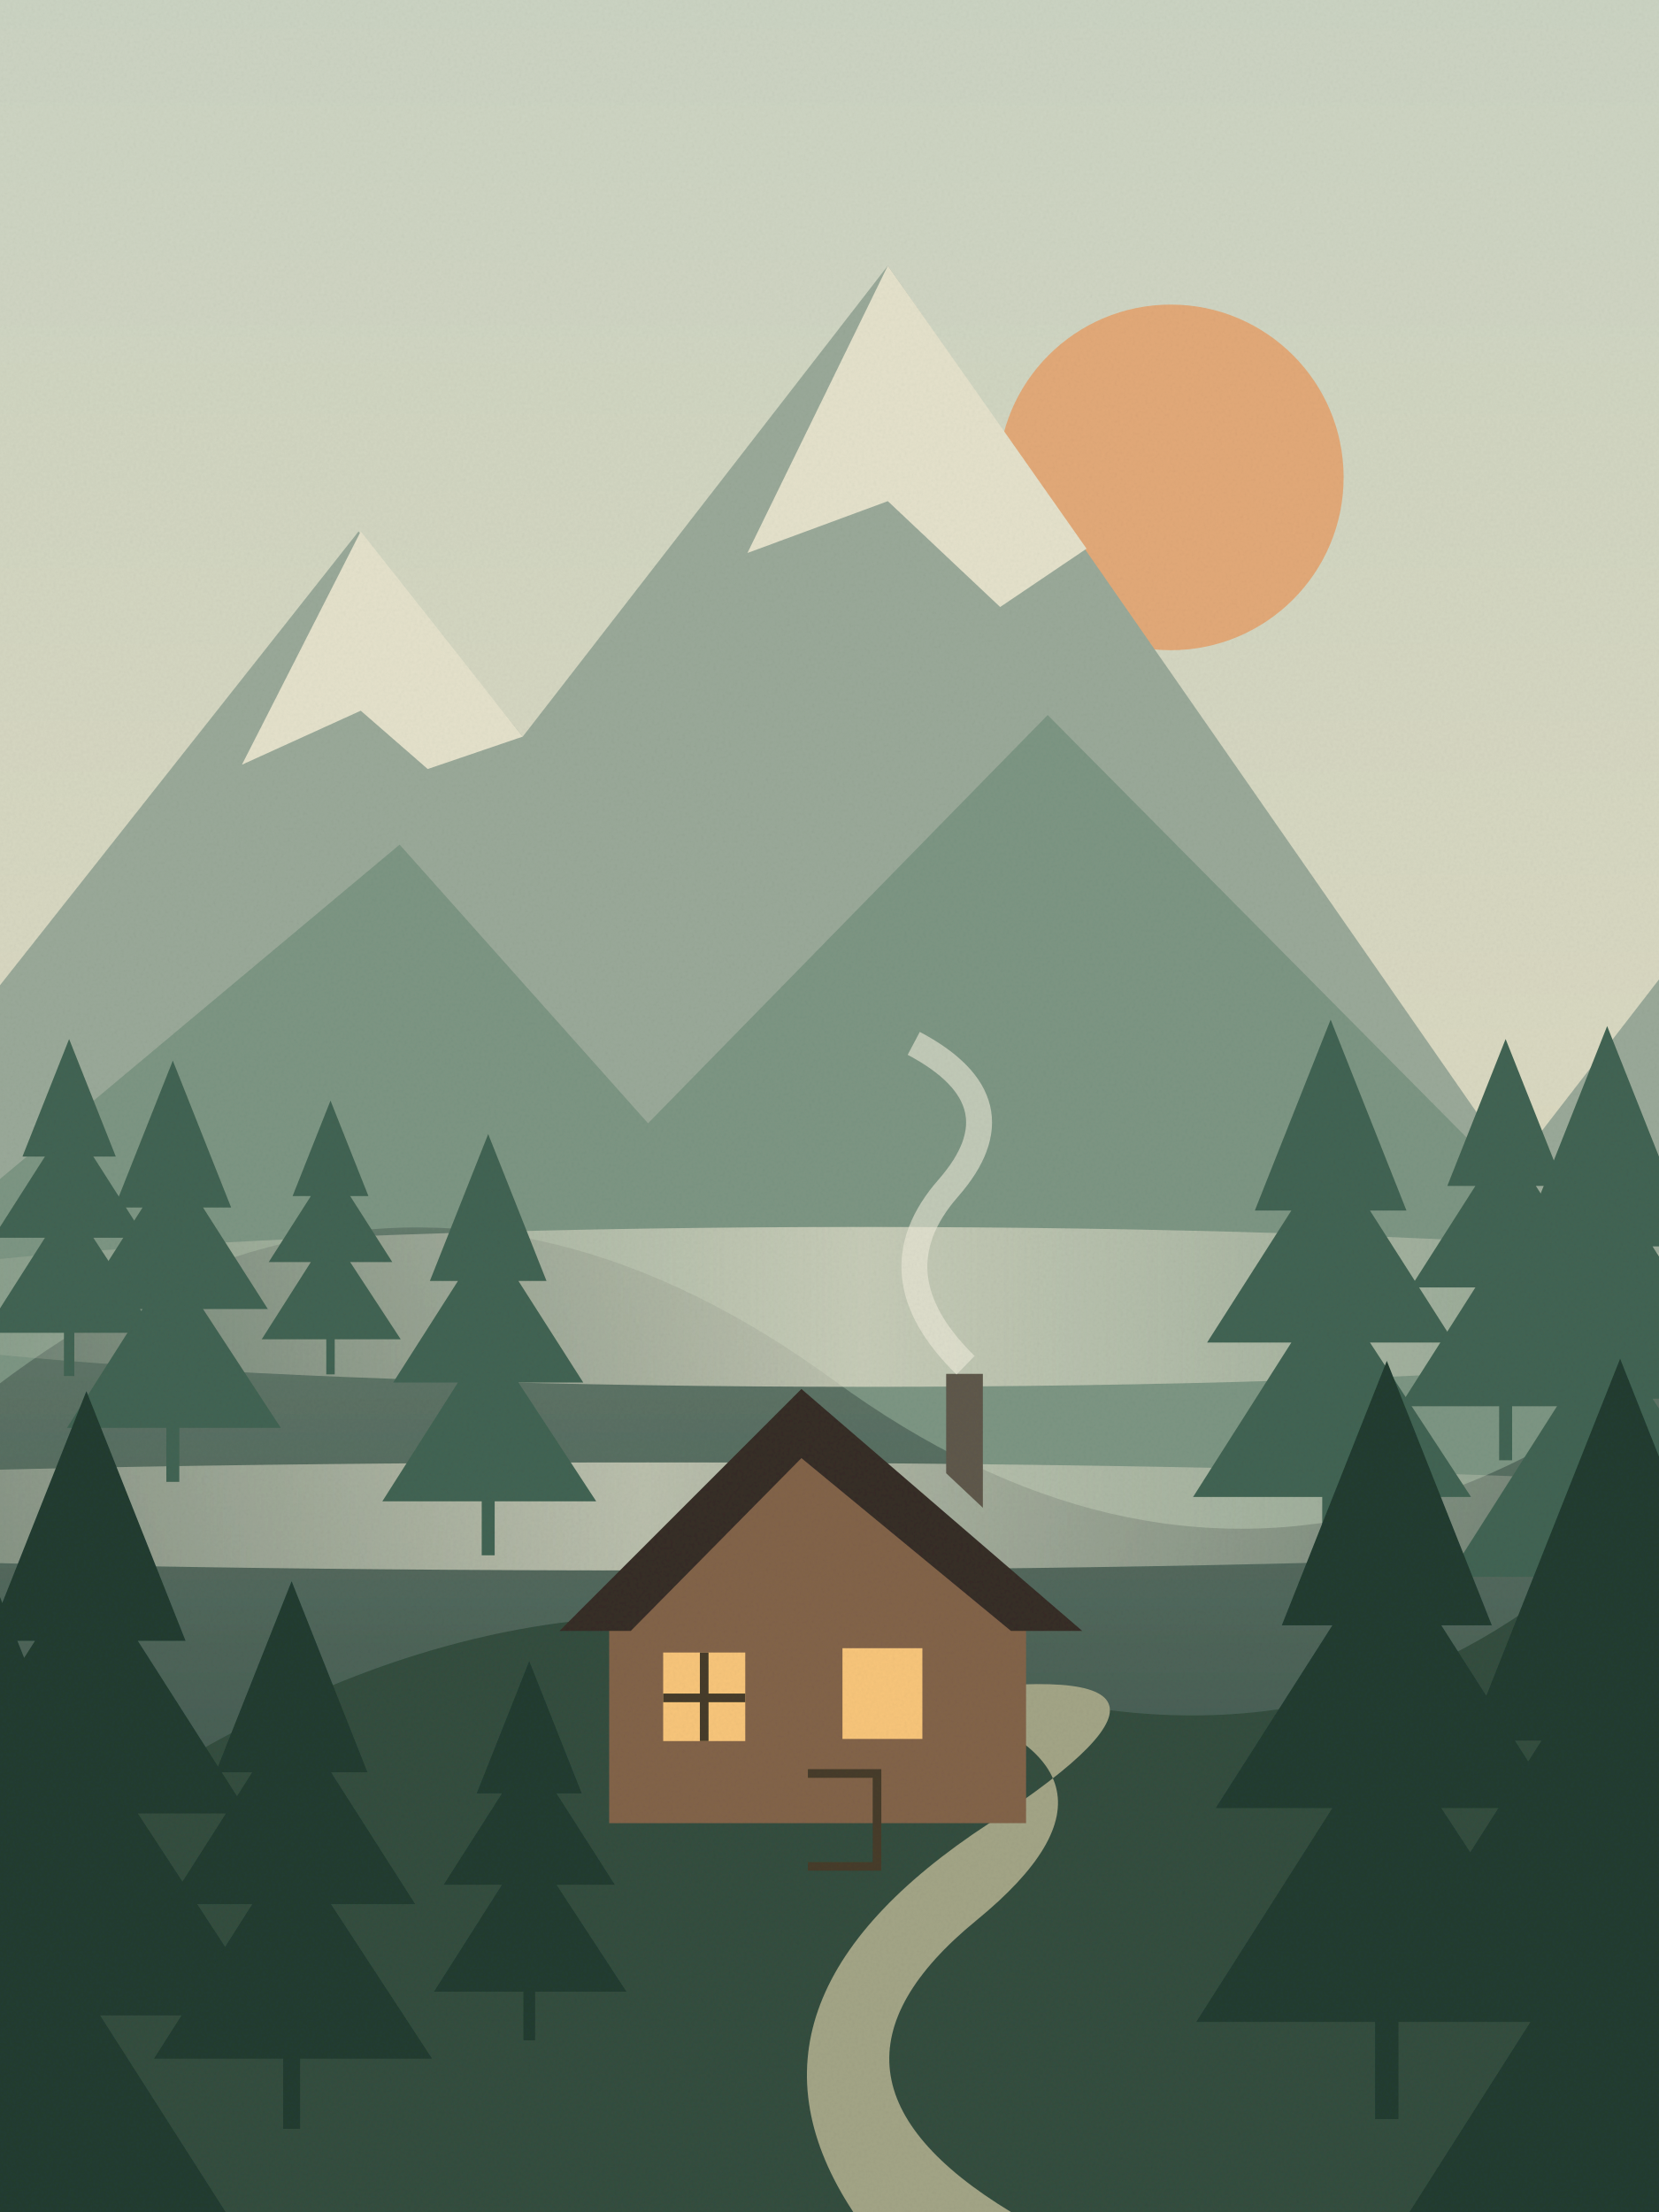
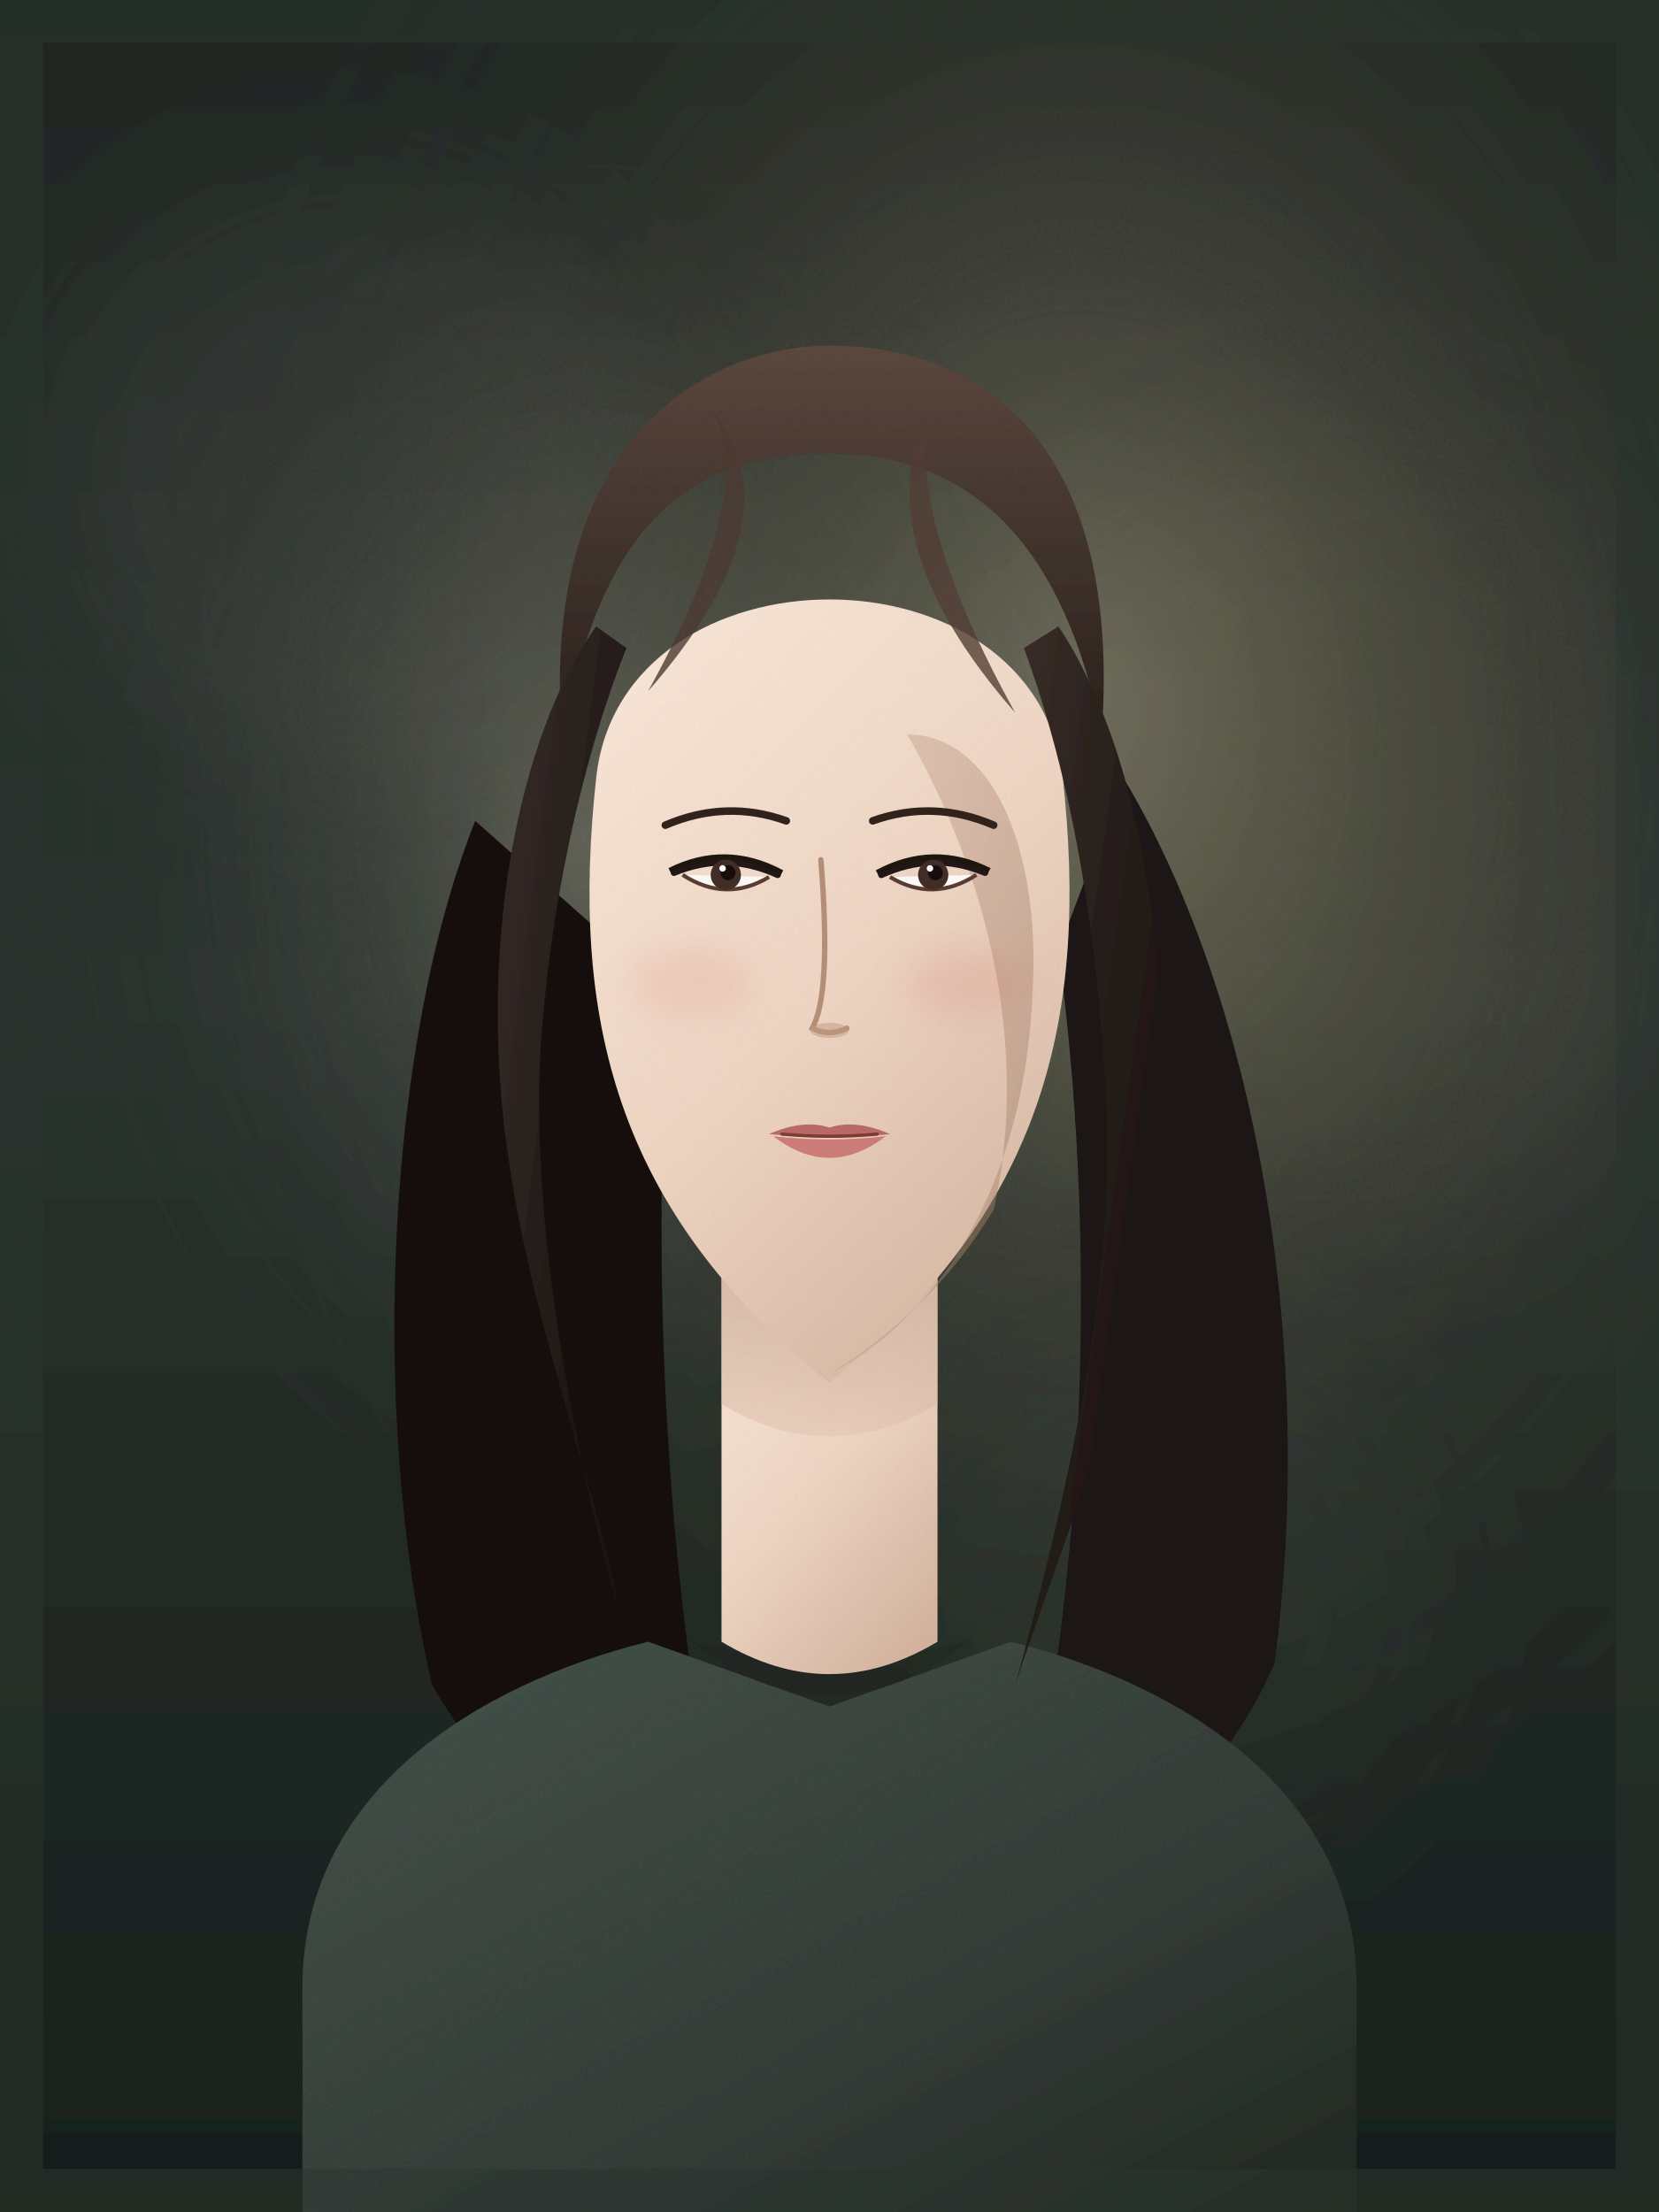
<svg xmlns="http://www.w3.org/2000/svg" viewBox="0 0 768 1024">
  <defs>
-     <linearGradient id="sky" x2="0" y2="1">
-       <stop stop-color="#cbd3c2" />
-       <stop offset="1" stop-color="#e8ddbf" />
+     <linearGradient id="bg" x1="0" y1="0" x2="0" y2="1">
+       <stop offset="0%" stop-color="#1f2623" />
+       <stop offset="45%" stop-color="#2a332e" />
+       <stop offset="100%" stop-color="#181e1b" />
    </linearGradient>
-     <linearGradient id="hill" x2="0" y2="1">
-       <stop stop-color="#6c8273" />
-       <stop offset="1" stop-color="#263d36" />
+     <radialGradient id="rim-light" cx="65%" cy="32%" r="55%">
+       <stop offset="0%" stop-color="#ecd9b8" stop-opacity="0.35" />
+       <stop offset="50%" stop-color="#b89d74" stop-opacity="0.12" />
+       <stop offset="100%" stop-color="#2a332e" stop-opacity="0" />
+     </radialGradient>
+     <radialGradient id="soft-glow" cx="35%" cy="38%" r="45%">
+       <stop offset="0%" stop-color="#fcedd9" stop-opacity="0.22" />
+       <stop offset="70%" stop-color="#2a332e" stop-opacity="0" />
+     </radialGradient>
+     <linearGradient id="skin" x1="0.2" y1="0" x2="0.8" y2="1">
+       <stop offset="0%" stop-color="#f8e5d6" />
+       <stop offset="50%" stop-color="#eed5c3" />
+       <stop offset="100%" stop-color="#d4b49f" />
    </linearGradient>
-     <linearGradient id="mist">
-       <stop stop-color="#e5e2cd" stop-opacity="0" />
-       <stop offset=".5" stop-color="#e5e2cd" stop-opacity=".7" />
-       <stop offset="1" stop-color="#e5e2cd" stop-opacity="0" />
+     <linearGradient id="skin-shadow" x1="0" y1="0" x2="1" y2="0.8">
+       <stop offset="0%" stop-color="#cfad98" />
+       <stop offset="100%" stop-color="#9f7b66" />
+     </linearGradient>
+     <linearGradient id="neck-shadow" x1="0" y1="0" x2="0" y2="1">
+       <stop offset="0%" stop-color="#ba9580" />
+       <stop offset="100%" stop-color="#e2c5b2" />
+     </linearGradient>
+     <linearGradient id="hair-main" x1="0" y1="0" x2="1" y2="1">
+       <stop offset="0%" stop-color="#3a2e28" />
+       <stop offset="50%" stop-color="#241c19" />
+       <stop offset="100%" stop-color="#15100e" />
+     </linearGradient>
+     <linearGradient id="hair-light" x1="0" y1="0" x2="0" y2="1">
+       <stop offset="0%" stop-color="#5c483e" />
+       <stop offset="100%" stop-color="#2a201b" />
+     </linearGradient>
+     <linearGradient id="cloth" x1="0" y1="0" x2="1" y2="1">
+       <stop offset="0%" stop-color="#46544b" />
+       <stop offset="60%" stop-color="#343e37" />
+       <stop offset="100%" stop-color="#202722" />
    </linearGradient>
    <filter id="grain">
-       <feTurbulence type="fractalNoise" baseFrequency=".7" numOctaves="3" stitchTiles="stitch" />
+       <feTurbulence type="fractalNoise" baseFrequency="0.65" numOctaves="3" stitchTiles="stitch" />
      <feColorMatrix type="saturate" values="0" />
      <feComponentTransfer>
-         <feFuncA type="linear" slope=".12" />
+         <feFuncA type="linear" slope="0.08" />
      </feComponentTransfer>
      <feBlend in="SourceGraphic" mode="multiply" />
    </filter>
-     <g id="tree">
-       <path d="M0-110-27-42h13l-30 47h30l-35 55h99L14 5h30L14-42h13Z" fill="currentColor" />
-       <path d="M-3 30h6v55h-6z" fill="currentColor" />
-     </g>
  </defs>
  <g filter="url(#grain)">
-     <path fill="url(#sky)" d="M0 0h768v1024H0z" />
-     <circle cx="542" cy="221" r="80" fill="#e2a978" />
-     <path d="m-90 570 256-324 76 95 169-218 290 417 130-168 95 270H-90" fill="#9aa999" />
-     <path d="m167 246-55 108 55-25 31 27 44-15-75-95m244-123-65 133 65-24 52 49 40-27-92-131" fill="#e4e1cb" />
-     <path d="M-60 596 185 391 300 520 485 331 833 682v400H-60" fill="#7d9583" />
-     <path d="M-120 759Q130 452 386 639T901 504v600H-120" fill="url(#hill)" />
-     <ellipse cx="400" cy="605" rx="500" ry="37" fill="url(#mist)" />
-     <ellipse cx="300" cy="702" rx="600" ry="25" fill="url(#mist)" />
-     <g color="#426452">
-       <use href="#tree" transform="translate(32 569) scale(.8)" />
-       <use href="#tree" transform="translate(80 601)" />
-       <use href="#tree" transform="translate(153 581) scale(.65)" />
-       <use href="#tree" transform="translate(226 635)" />
-       <use href="#tree" transform="translate(616 615) scale(1.3)" />
-       <use href="#tree" transform="translate(697 591)" />
-       <use href="#tree" transform="translate(744 640) scale(1.5)" />
-     </g>
-     <path d="M0 873q225-177 427-103t341-79v333H0" fill="#354e40" />
-     <path d="M395 1024q-64-97 63-180t-35-59q117 32 29 104t16 135" fill="#a3a486" />
-     <g transform="translate(362 725)">
-       <path d="m-80 25 90-87 103 86v95H-80z" fill="#82634a" />
-       <path d="m-103 30 112-112L139 30h-33L9-50-70 30Z" fill="#382e28" />
-       <path d="M-55 40h38v41h-38zm83-2h37v42H28z" fill="#f7c57a" />
-       <path d="M-36 40v41m-19-20h38m29 35h32v43H12" fill="none" stroke="#463e2b" stroke-width="4" />
-       <path d="M76-43v-46h17v62" fill="#5e594b" />
-       <path d="M85-93q-43-42-8-82t-16-67" fill="none" stroke="#eeebda" stroke-opacity=".6" stroke-width="12" />
-     </g>
-     <g color="#203d32">
-       <use href="#tree" transform="translate(40 831) scale(1.7)" />
-       <use href="#tree" transform="translate(135 875) scale(1.3)" />
-       <use href="#tree" transform="translate(245 868) scale(.9)" />
-       <use href="#tree" transform="translate(642 828) scale(1.8)" />
-       <use href="#tree" transform="translate(750 915) scale(2.6)" />
-       <use href="#tree" transform="translate(-18 1024) scale(3)" />
-     </g>
+     <rect width="768" height="1024" fill="url(#bg)" />
+     <rect width="768" height="1024" fill="url(#rim-light)" />
+     <rect width="768" height="1024" fill="url(#soft-glow)" />
+     <circle cx="160" cy="220" r="140" fill="#ecd9b8" opacity="0.06" filter="blur(30px)" />
+     <circle cx="620" cy="380" r="180" fill="#a48c68" opacity="0.08" filter="blur(40px)" />
+     <circle cx="540" cy="740" r="120" fill="#6c8273" opacity="0.07" filter="blur(35px)" />
+     <path d="M220 380 C180 480 170 650 200 780 C240 850 310 880 340 880 C310 760 300 600 310 460 Z" fill="#15100e" />
+     <path d="M520 360 C580 460 610 620 590 770 C560 840 500 870 470 870 C500 750 510 590 490 440 Z" fill="#1b1412" />
+     <path d="M140 1024 L140 920 C140 830 220 780 300 760 L384 790 L468 760 C548 780 628 830 628 920 L628 1024 Z" fill="url(#cloth)" />
+     <path d="M320 760 Q384 810 448 760 Q384 775 320 760 Z" fill="#202722" opacity="0.6" />
+     <path d="M334 580 L334 760 Q384 790 434 760 L434 580 Z" fill="url(#skin)" />
+     <path d="M334 580 Q384 620 434 580 L434 650 Q384 680 334 650 Z" fill="url(#neck-shadow)" opacity="0.55" />
+     <path d="M276 360 C264 470 284 560 384 640 C484 560 504 470 492 360 C480 250 288 250 276 360 Z" fill="url(#skin)" />
+     <path d="M420 340 C460 410 476 490 460 560 C436 600 404 624 384 636 C434 610 474 550 478 460 C482 390 458 340 420 340 Z" fill="url(#skin-shadow)" opacity="0.45" />
+     <path d="M308 382 Q336 370 364 380" stroke="#33241d" stroke-width="3.5" stroke-linecap="round" fill="none" />
+     <path d="M404 380 Q432 370 460 382" stroke="#33241d" stroke-width="3.5" stroke-linecap="round" fill="none" />
+     <path d="M312 404 Q336 394 360 405" stroke="#241914" stroke-width="3" stroke-linecap="round" fill="none" />
+     <path d="M316 405 Q336 418 356 406" stroke="#5a3d31" stroke-width="1.8" fill="#fdfaf7" />
+     <ellipse cx="336" cy="405" rx="7" ry="7" fill="#422f25" />
+     <circle cx="337" cy="404" r="3.5" fill="#18110d" />
+     <circle cx="334.5" cy="402" r="1.5" fill="#ffffff" />
+     <path d="M310 403 Q336 390 362 404" stroke="#1d1410" stroke-width="2.5" fill="none" />
+     <path d="M408 405 Q432 394 456 404" stroke="#241914" stroke-width="3" stroke-linecap="round" fill="none" />
+     <path d="M412 406 Q432 418 452 405" stroke="#5a3d31" stroke-width="1.8" fill="#fdfaf7" />
+     <ellipse cx="432" cy="405" rx="7" ry="7" fill="#422f25" />
+     <circle cx="433" cy="404" r="3.5" fill="#18110d" />
+     <circle cx="430.5" cy="402" r="1.5" fill="#ffffff" />
+     <path d="M406 404 Q432 390 458 403" stroke="#1d1410" stroke-width="2.5" fill="none" />
+     <path d="M380 398 Q385 460 376 476 Q384 480 392 476" stroke="#b68f77" stroke-width="2.5" stroke-linecap="round" fill="none" />
+     <ellipse cx="384" cy="477" rx="9" ry="3.5" fill="#c49b82" opacity="0.5" />
+     <path d="M356 525 Q372 518 384 522 Q396 518 412 525 Q384 528 356 525 Z" fill="#b96a66" />
+     <path d="M358 526 Q384 529 410 526 Q384 546 358 526 Z" fill="#cd7d77" />
+     <path d="M362 525 Q384 527 406 525" stroke="#7e3b38" stroke-width="1.5" stroke-linecap="round" fill="none" />
+     <ellipse cx="320" cy="455" rx="28" ry="16" fill="#e59389" opacity="0.22" filter="blur(8px)" />
+     <ellipse cx="448" cy="455" rx="28" ry="16" fill="#d97d72" opacity="0.2" filter="blur(8px)" />
+     <path d="M260 340 C250 200 330 160 384 160 C450 160 520 200 510 340 C490 240 440 210 384 210 C320 210 280 240 260 340 Z" fill="url(#hair-light)" />
+     <path d="M276 290 C240 340 220 440 236 540 C248 620 280 700 290 760 C270 690 246 580 250 490 C254 420 270 350 290 300 Z" fill="url(#hair-main)" />
+     <path d="M490 290 C530 350 546 460 534 560 C520 650 486 730 470 780 C492 700 516 600 512 510 C508 430 496 360 474 300 Z" fill="url(#hair-main)" />
+     <path d="M330 190 Q370 240 300 320 Q350 230 330 190 Z" fill="#4d3b32" opacity="0.8" />
+     <path d="M430 190 Q400 250 470 330 Q420 240 430 190 Z" fill="#523f36" opacity="0.8" />
+     <rect width="768" height="1024" fill="none" stroke="#2a332e" stroke-width="40" opacity="0.5" />
  </g>
</svg>
